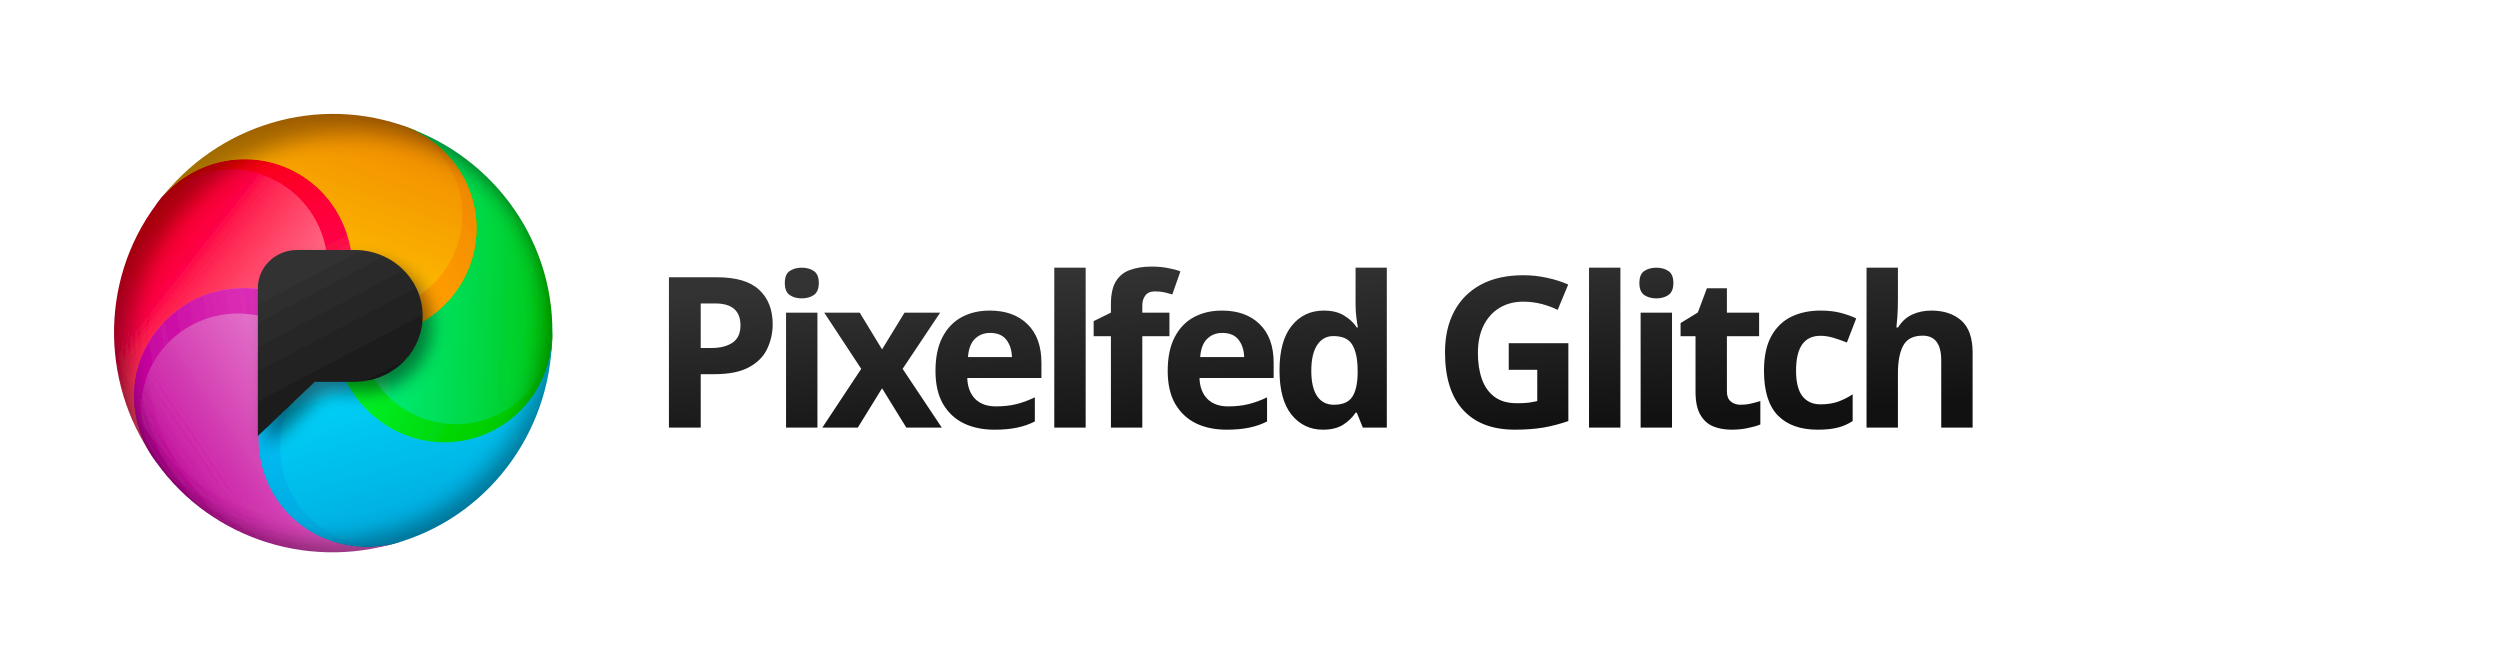
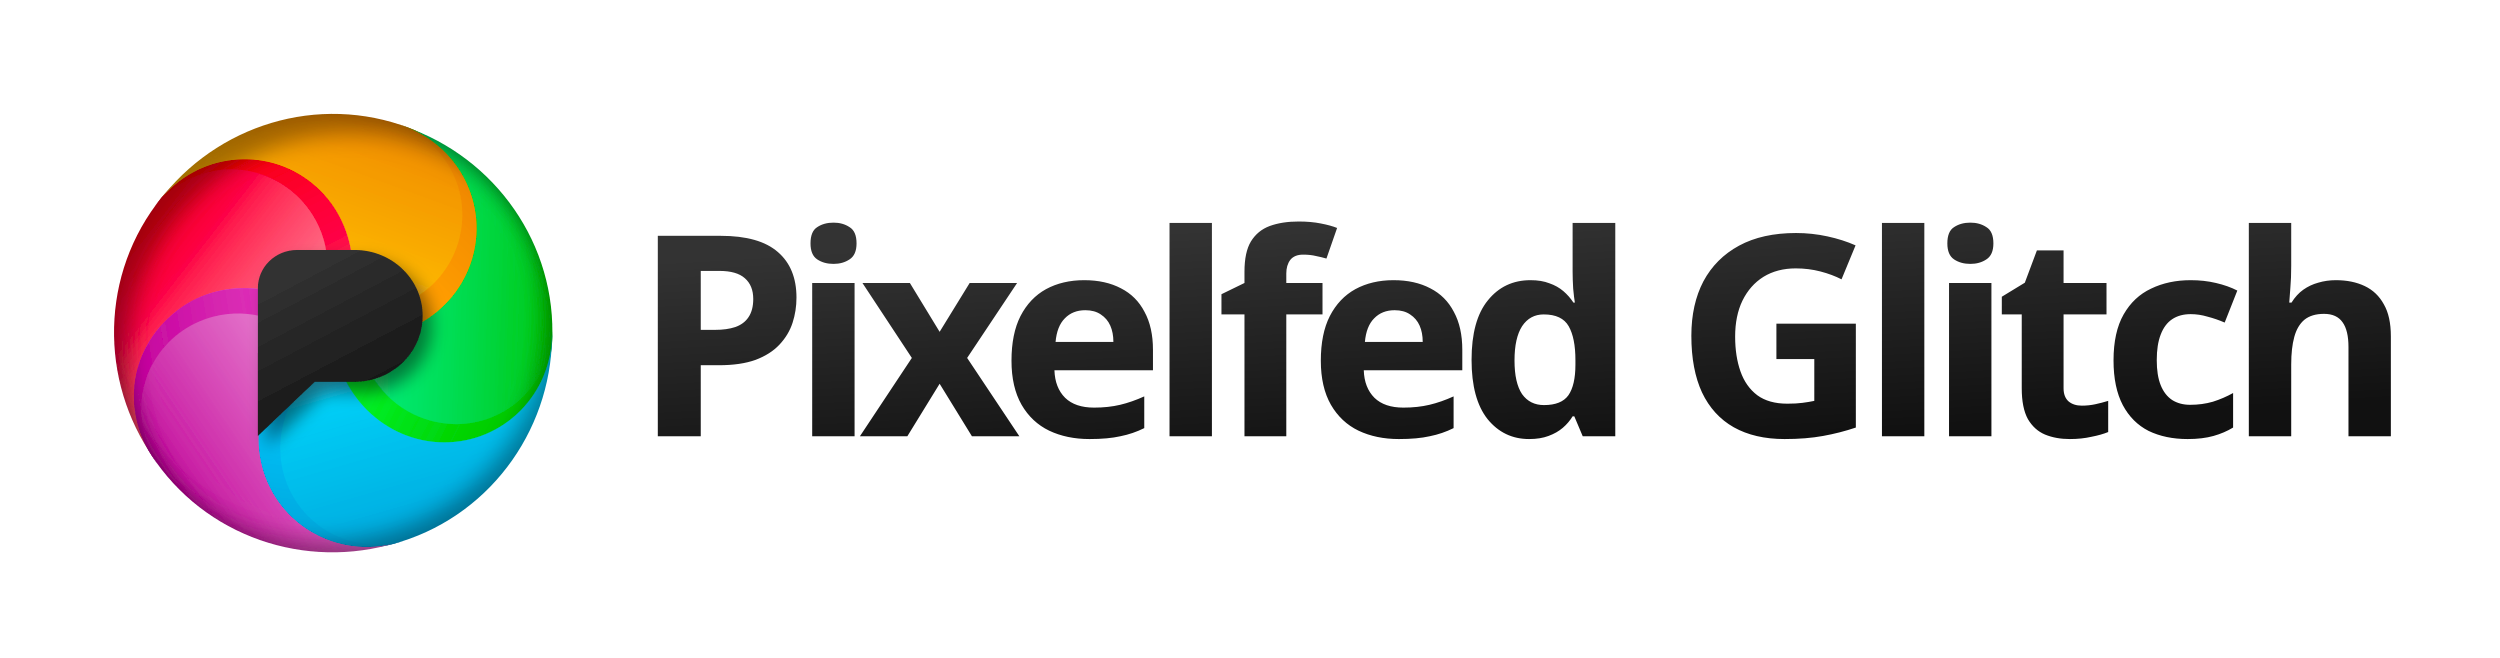
<svg xmlns="http://www.w3.org/2000/svg" xmlns:xlink="http://www.w3.org/1999/xlink" version="1.1" width="285" height="75">
  <defs>
    <path id="drop_shape" d="M 25,25 C 20.778,19.646 13.003,18.371 7.477,22.361 1.952,26.351 0.768,34.096 4.834,39.658 l 0.308,0.421 C -1.489,31.406 -1.815,19.241 4.795,10.326 l 0.118,-0.156 C 9.008,4.727 16.349,3.192 22.245,7.492 27.816,11.555 29.095,19.557 24.999,24.999 Z" />
    <path id="drop_seam" d="M 4.651,10.522 5.052,9.983 C 8.636,5.161 15.79,3.034 22.059,7.313 27.424,10.976 29.394,19.24 24.999,25.003 24.356,24.172 23.694,23.538 22.975,22.942 24.83,19.455 24.872,15.024 22.61,11.454 19.309,6.244 12.487,4.741 7.372,8.098 c -1.093,0.717 -2.054,1.542 -2.803,2.535 z" />
    <path id="center_logo_shape" d="m 22.886,30.523 h 4.545 c 4.281,0 7.752,-3.364 7.752,-7.513 0,-4.149 -3.471,-7.513 -7.752,-7.513 h -6.56 c -2.47,0 -4.472,1.941 -4.472,4.334 v 16.87 z" />
    <linearGradient id="drop_shape_red_gradient" gradientTransform="rotate(45 0.5 0.5)">
      <stop stop-color="#ea0d30" offset="0" />
      <stop stop-color="#fbafbb" offset="1" />
    </linearGradient>
    <linearGradient id="drop_seam_red_gradient" gradientTransform="rotate(60 0.5 0.5)">
      <stop stop-color="#ea0d30" offset="0" />
      <stop stop-color="#f54a65" offset="1" />
    </linearGradient>
    <linearGradient id="drop_shape_yellow_gradient" gradientTransform="rotate(45 0.5 0.5)">
      <stop stop-color="#e58d00" offset="0" />
      <stop stop-color="#ffd899" offset="1" />
    </linearGradient>
    <linearGradient id="drop_seam_yellow_gradient" gradientTransform="rotate(60 0.5 0.5)">
      <stop stop-color="#e58d00" offset="0" />
      <stop stop-color="#ffaf2e" offset="1" />
    </linearGradient>
    <linearGradient id="drop_shape_green_gradient" gradientTransform="rotate(45 0.5 0.5)">
      <stop stop-color="#0bc346" offset="0" />
      <stop stop-color="#89f8ac" offset="1" />
    </linearGradient>
    <linearGradient id="drop_seam_green_gradient" gradientTransform="rotate(60 0.5 0.5)">
      <stop stop-color="#0bc346" offset="0" />
      <stop stop-color="#23f365" offset="1" />
    </linearGradient>
    <linearGradient id="drop_shape_blue_gradient" gradientTransform="rotate(45 0.5 0.5)">
      <stop stop-color="#00a6d4" offset="0" />
      <stop stop-color="#88e5ff" offset="1" />
    </linearGradient>
    <linearGradient id="drop_seam_blue_gradient" gradientTransform="rotate(60 0.5 0.5)">
      <stop stop-color="#00a6d4" offset="0" />
      <stop stop-color="#1dceff" offset="1" />
    </linearGradient>
    <linearGradient id="drop_shape_purple_gradient" gradientTransform="rotate(45 0.5 0.5)">
      <stop stop-color="#b92896" offset="0" />
      <stop stop-color="#eca8dc" offset="1" />
    </linearGradient>
    <linearGradient id="drop_seam_purple_gradient" gradientTransform="rotate(60 0.5 0.5)">
      <stop stop-color="#b92896" offset="0" />
      <stop stop-color="#d94fb8" offset="1" />
    </linearGradient>
    <linearGradient id="center_logo_dark_gradient" gradientTransform="rotate(65 0.5 0.5)">
      <stop stop-color="#333" offset="0" />
      <stop stop-color="#111" offset="1" />
    </linearGradient>
    <filter id="outset_shadow" x="-2" y="-2" width="4" height="4">
      <feFlood flood-color="#0007" />
      <feComposite operator="in" in2="SourceAlpha" in="shadowOffset" />
      <feGaussianBlur stdDeviation="1" />
      <feOffset result="shadowOffset" in="shadowOffset" dx="1" dy="1.2" />
      <feComposite operator="over" in2="shadowOffset" in="SourceGraphic" />
    </filter>
    <filter id="inset_shadow">
      <feFlood flood-color="#0009" />
      <feComposite operator="out" in2="SourceAlpha" in="shadowOffset" />
      <feGaussianBlur stdDeviation="1.2" />
      <feOffset result="shadowOffset" in="shadowOffset" dx="2" dy="2.4" />
      <feFlood flood-color="#0009" />
      <feComposite operator="out" in2="SourceAlpha" in="lightOffset" />
      <feGaussianBlur stdDeviation="1.2" />
      <feOffset result="lightOffset" in="lightOffset" dx="-1" dy="-1.4" />
      <feComposite operator="atop" in2="SourceGraphic" in="shadowOffset" />
      <feComposite operator="atop" in2="result" in="lightOffset" />
      <feColorMatrix type="saturate" in="result" values="1.2" />
    </filter>
  </defs>
  <g id="logo" transform="translate(13,13)">
    <g id="wheel_filter" filter="url(#inset_shadow)">
      <g id="wheel">
        <g id="drop_red" transform="rotate(0,25,25)">
          <use id="drop_shape_red" xlink:href="#drop_shape" fill="url(#drop_shape_red_gradient)" />
          <use id="drop_seam_red" xlink:href="#drop_seam" fill="url(#drop_seam_red_gradient)" />
        </g>
        <g id="drop_yellow" transform="rotate(72,25,25)">
          <use id="drop_shape_yellow" xlink:href="#drop_shape" fill="url(#drop_shape_yellow_gradient)" />
          <use id="drop_seam_yellow" xlink:href="#drop_seam" fill="url(#drop_seam_yellow_gradient)" />
        </g>
        <g id="drop_green" transform="rotate(144,25,25)">
          <use id="drop_shape_green" xlink:href="#drop_shape" fill="url(#drop_shape_green_gradient)" />
          <use id="drop_seam_green" xlink:href="#drop_seam" fill="url(#drop_seam_green_gradient)" />
        </g>
        <g id="drop_blue" transform="rotate(216,25,25)">
          <use id="drop_shape_blue" xlink:href="#drop_shape" fill="url(#drop_shape_blue_gradient)" />
          <use id="drop_seam_blue" xlink:href="#drop_seam" fill="url(#drop_seam_blue_gradient)" />
        </g>
        <g id="drop_purple" transform="rotate(288,25,25)">
          <use id="drop_shape_purple" xlink:href="#drop_shape" fill="url(#drop_shape_purple_gradient)" />
          <use id="drop_seam_purple" xlink:href="#drop_seam" fill="url(#drop_seam_purple_gradient)" />
        </g>
      </g>
    </g>
    <g id="center_logo">
      <use id="center_logo_use" xlink:href="#center_logo_shape" style="fill:url(#center_logo_dark_gradient);filter:url(#outset_shadow)" />
    </g>
  </g>
-   <text id="brand_name" y="65%" x="26%" text-anchor="right" letter-spacing="-.06em" font-family="'Noto Sans', sans-serif" font-variant="normal" font-weight="700" font-stretch="normal" font-size="2em" fill="url(#center_logo_dark_gradient)" fill-opacity="1" stroke="none">
-       Pixelfed Glitch
-   </text>
+   <path d="m 82.158,26.884 q 4.416,0 6.528,1.856 2.112,1.824 2.112,5.184 0,1.504 -0.448,2.88 -0.448,1.376 -1.504,2.496 -1.024,1.088 -2.72,1.728 -1.696,0.608 -4.16,0.608 h -2.08 v 8.096 h -4.896 v -22.848 z m -0.16,4 h -2.112 v 6.72 h 1.632 q 1.344,0 2.304,-0.32 0.992,-0.352 1.504,-1.12 0.544,-0.8 0.544,-2.08 0,-1.536 -0.96,-2.368 -0.928,-0.832 -2.912,-0.832 z m 15.424,1.376 v 17.472 h -4.832 v -17.472 z m -2.4,-6.88 q 1.056,0 1.824,0.512 0.8,0.48 0.8,1.856 0,1.312 -0.8,1.824 -0.768,0.512 -1.824,0.512 -1.088,0 -1.856,-0.512 -0.768,-0.512 -0.768,-1.824 0,-1.376 0.768,-1.856 0.768,-0.512 1.856,-0.512 z m 8.928,15.424 -5.632,-8.544 h 5.408 l 3.392,5.568 3.424,-5.568 h 5.408 l -5.696,8.544 5.952,8.928 h -5.408 l -3.68,-5.984 -3.68,5.984 h -5.408 z m 19.648,-8.864 q 2.432,0 4.192,0.928 1.76,0.896 2.688,2.688 0.96,1.76 0.96,4.32 v 2.336 h -11.232 q 0.064,1.984 1.216,3.136 1.152,1.12 3.296,1.12 1.632,0 2.976,-0.32 1.344,-0.32 2.752,-0.96 v 3.616 q -1.28,0.64 -2.72,0.928 -1.408,0.32 -3.52,0.32 -2.592,0 -4.608,-0.96 -1.984,-0.96 -3.136,-2.944 -1.152,-2.016 -1.152,-5.024 0,-3.072 1.024,-5.088 1.056,-2.048 2.912,-3.072 1.888,-1.024 4.352,-1.024 z m 0.128,3.424 q -1.44,0 -2.336,0.928 -0.896,0.896 -1.056,2.688 h 6.592 q 0,-1.056 -0.352,-1.856 -0.352,-0.8 -1.088,-1.28 -0.704,-0.48 -1.76,-0.48 z m 14.432,14.368 h -4.832 v -24.32 h 4.832 z m 12.608,-13.888 h -4.128 v 13.888 h -4.768 v -13.888 h -2.624 v -2.304 l 2.624,-1.28 v -1.28 q 0,-2.24 0.736,-3.456 0.768,-1.248 2.144,-1.76 1.408,-0.512 3.296,-0.512 1.408,0 2.528,0.224 1.152,0.224 1.856,0.512 l -1.216,3.488 q -0.544,-0.16 -1.184,-0.288 -0.64,-0.16 -1.472,-0.16 -0.992,0 -1.472,0.608 -0.448,0.608 -0.448,1.536 v 1.088 h 4.128 z m 8.096,-3.904 q 2.432,0 4.192,0.928 1.76,0.896 2.688,2.688 0.96,1.76 0.96,4.32 v 2.336 h -11.232 q 0.064,1.984 1.216,3.136 1.152,1.12 3.296,1.12 1.632,0 2.976,-0.32 1.344,-0.32 2.752,-0.96 v 3.616 q -1.28,0.64 -2.72,0.928 -1.408,0.32 -3.52,0.32 -2.592,0 -4.608,-0.96 -1.984,-0.96 -3.136,-2.944 -1.152,-2.016 -1.152,-5.024 0,-3.072 1.024,-5.088 1.056,-2.048 2.912,-3.072 1.888,-1.024 4.352,-1.024 z m 0.128,3.424 q -1.44,0 -2.336,0.928 -0.896,0.896 -1.056,2.688 h 6.592 q 0,-1.056 -0.352,-1.856 -0.352,-0.8 -1.088,-1.28 -0.704,-0.48 -1.76,-0.48 z m 15.328,14.688 q -2.88,0 -4.736,-2.272 -1.824,-2.304 -1.824,-6.752 0,-4.512 1.856,-6.784 1.856,-2.304 4.864,-2.304 1.248,0 2.144,0.352 0.928,0.32 1.6,0.896 0.672,0.576 1.152,1.312 h 0.16 q -0.096,-0.576 -0.192,-1.6 -0.064,-1.056 -0.064,-1.92 v -5.568 h 4.864 v 24.32 h -3.712 l -0.96,-2.272 h -0.192 q -0.448,0.736 -1.12,1.312 -0.672,0.576 -1.632,0.928 -0.928,0.352 -2.208,0.352 z m 1.696,-3.872 q 1.984,0 2.784,-1.12 0.8,-1.152 0.8,-3.488 v -0.512 q 0,-2.528 -0.768,-3.872 -0.768,-1.344 -2.848,-1.344 -1.568,0 -2.464,1.344 -0.864,1.344 -0.864,3.904 0,2.56 0.864,3.84 0.896,1.248 2.496,1.248 z m 26.496,-9.28 h 9.056 v 11.84 q -1.792,0.608 -3.744,0.96 -1.92,0.352 -4.384,0.352 -3.392,0 -5.792,-1.344 -2.368,-1.344 -3.616,-3.968 -1.216,-2.624 -1.216,-6.464 0,-3.584 1.376,-6.208 1.408,-2.624 4.064,-4.064 2.656,-1.44 6.496,-1.44 1.824,0 3.584,0.384 1.76,0.384 3.2,1.024 l -1.6,3.872 q -1.056,-0.544 -2.4,-0.896 -1.344,-0.352 -2.816,-0.352 -2.112,0 -3.68,0.96 -1.536,0.96 -2.4,2.72 -0.832,1.728 -0.832,4.096 0,2.24 0.608,3.968 0.608,1.728 1.92,2.72 1.312,0.96 3.424,0.96 1.024,0 1.728,-0.096 0.736,-0.096 1.344,-0.224 v -4.768 h -4.32 z m 16.864,12.832 h -4.832 v -24.32 h 4.832 z m 7.648,-17.472 v 17.472 h -4.832 v -17.472 z m -2.4,-6.88 q 1.056,0 1.824,0.512 0.8,0.48 0.8,1.856 0,1.312 -0.8,1.824 -0.768,0.512 -1.824,0.512 -1.088,0 -1.856,-0.512 -0.768,-0.512 -0.768,-1.824 0,-1.376 0.768,-1.856 0.768,-0.512 1.856,-0.512 z m 12.704,20.864 q 0.8,0 1.536,-0.16 0.736,-0.16 1.472,-0.384 v 3.552 q -0.768,0.32 -1.92,0.544 -1.12,0.256 -2.464,0.256 -1.568,0 -2.816,-0.512 -1.216,-0.512 -1.952,-1.76 -0.704,-1.28 -0.704,-3.52 v -8.416 h -2.272 v -2.016 l 2.624,-1.6 1.376,-3.68 h 3.04 v 3.712 h 4.896 v 3.584 h -4.896 v 8.416 q 0,0.992 0.576,1.504 0.576,0.48 1.504,0.48 z m 12.064,3.808 q -2.528,0 -4.448,-0.928 -1.888,-0.96 -2.944,-2.944 -1.056,-2.016 -1.056,-5.088 0,-3.232 1.152,-5.248 1.152,-2.016 3.136,-2.944 1.984,-0.96 4.512,-0.96 1.536,0 2.88,0.32 1.376,0.32 2.432,0.864 l -1.44,3.648 q -0.96,-0.416 -1.952,-0.672 -0.96,-0.288 -1.92,-0.288 -1.248,0 -2.112,0.576 -0.864,0.576 -1.312,1.76 -0.448,1.152 -0.448,2.912 0,1.728 0.448,2.848 0.448,1.12 1.312,1.696 0.864,0.544 2.048,0.544 1.376,0 2.592,-0.352 1.216,-0.384 2.304,-0.992 v 3.936 q -0.992,0.608 -2.24,0.96 -1.248,0.352 -2.944,0.352 z m 11.808,-19.744 q 0,1.408 -0.096,2.496 -0.064,1.056 -0.128,1.696 h 0.256 q 0.576,-0.928 1.344,-1.472 0.768,-0.544 1.696,-0.8 0.96,-0.288 2.016,-0.288 1.888,0 3.296,0.672 1.408,0.672 2.176,2.08 0.8,1.376 0.8,3.648 v 11.392 h -4.832 v -10.176 q 0,-1.888 -0.672,-2.816 -0.672,-0.96 -2.112,-0.96 -1.408,0 -2.24,0.672 -0.8,0.672 -1.152,1.952 -0.352,1.28 -0.352,3.136 v 8.192 h -4.832 v -24.32 h 4.832 z" id="brand_name" style="font-weight:bold;font-size:32px;font-family:'Noto Sans';-inkscape-font-specification:'Noto Sans Bold 700';letter-spacing:-0.06em;fill:url(#center_logo_dark_gradient)" aria-label="Pixelfed Glitch" />
</svg>
